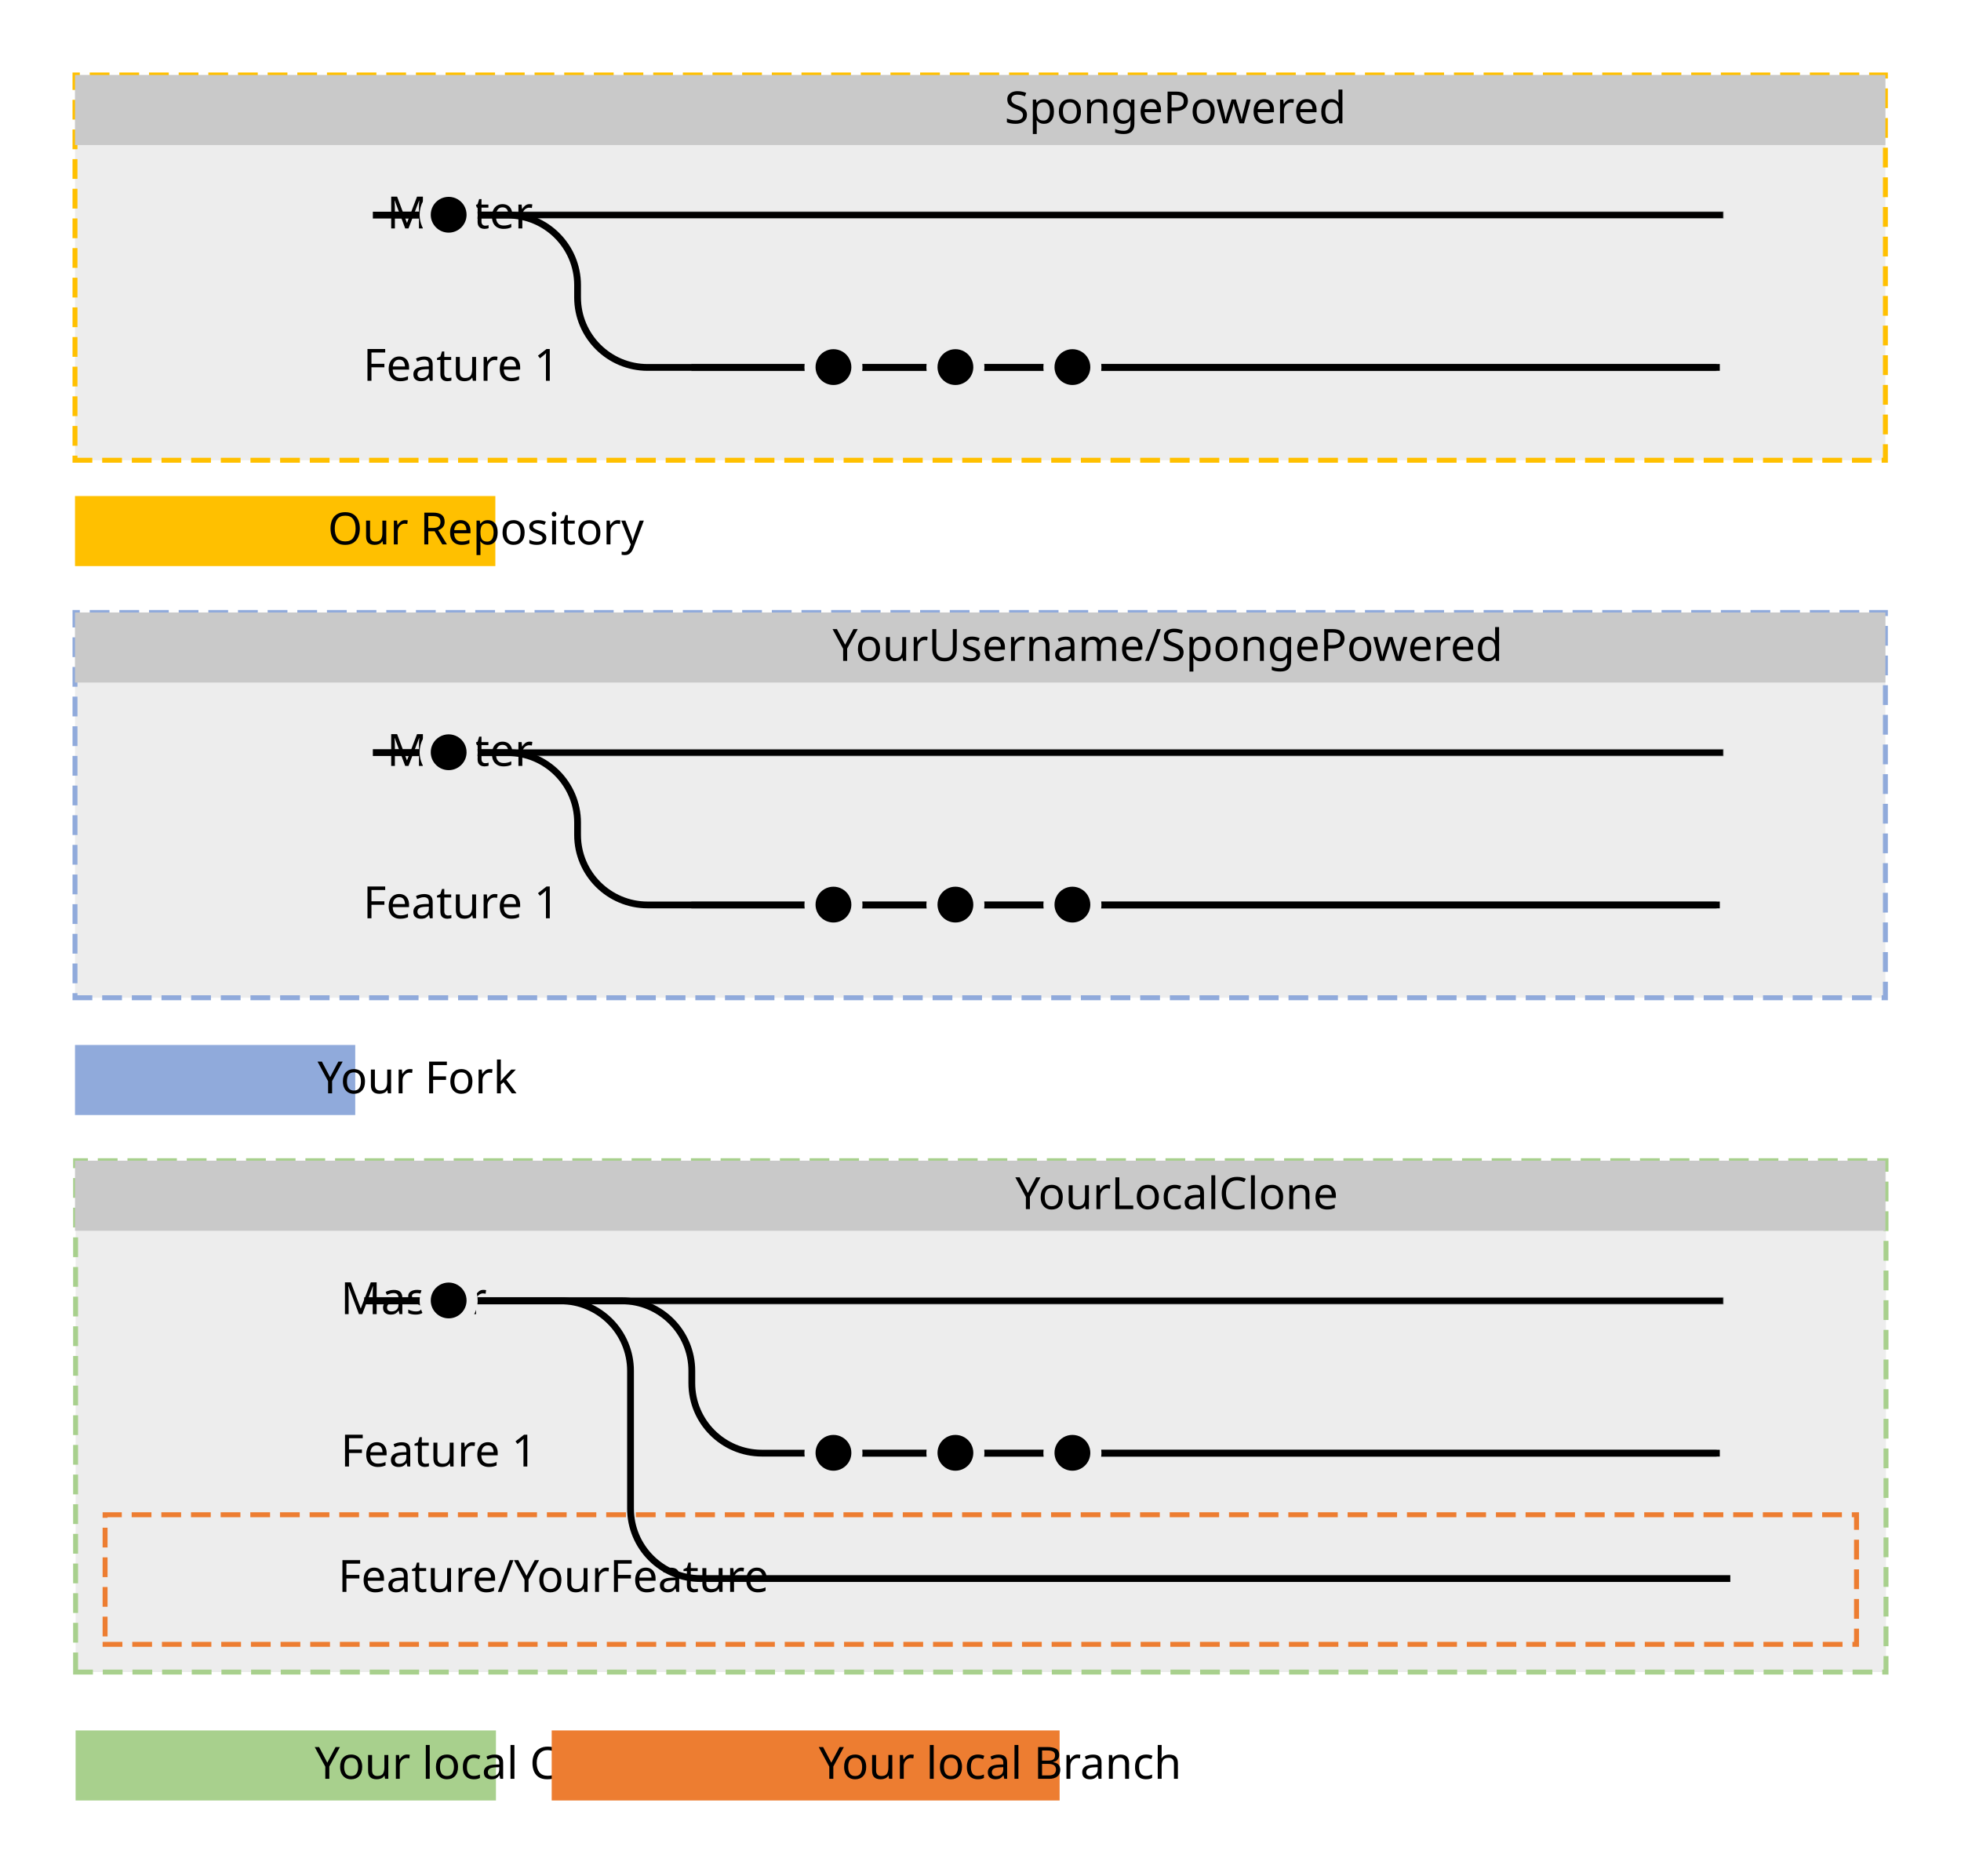
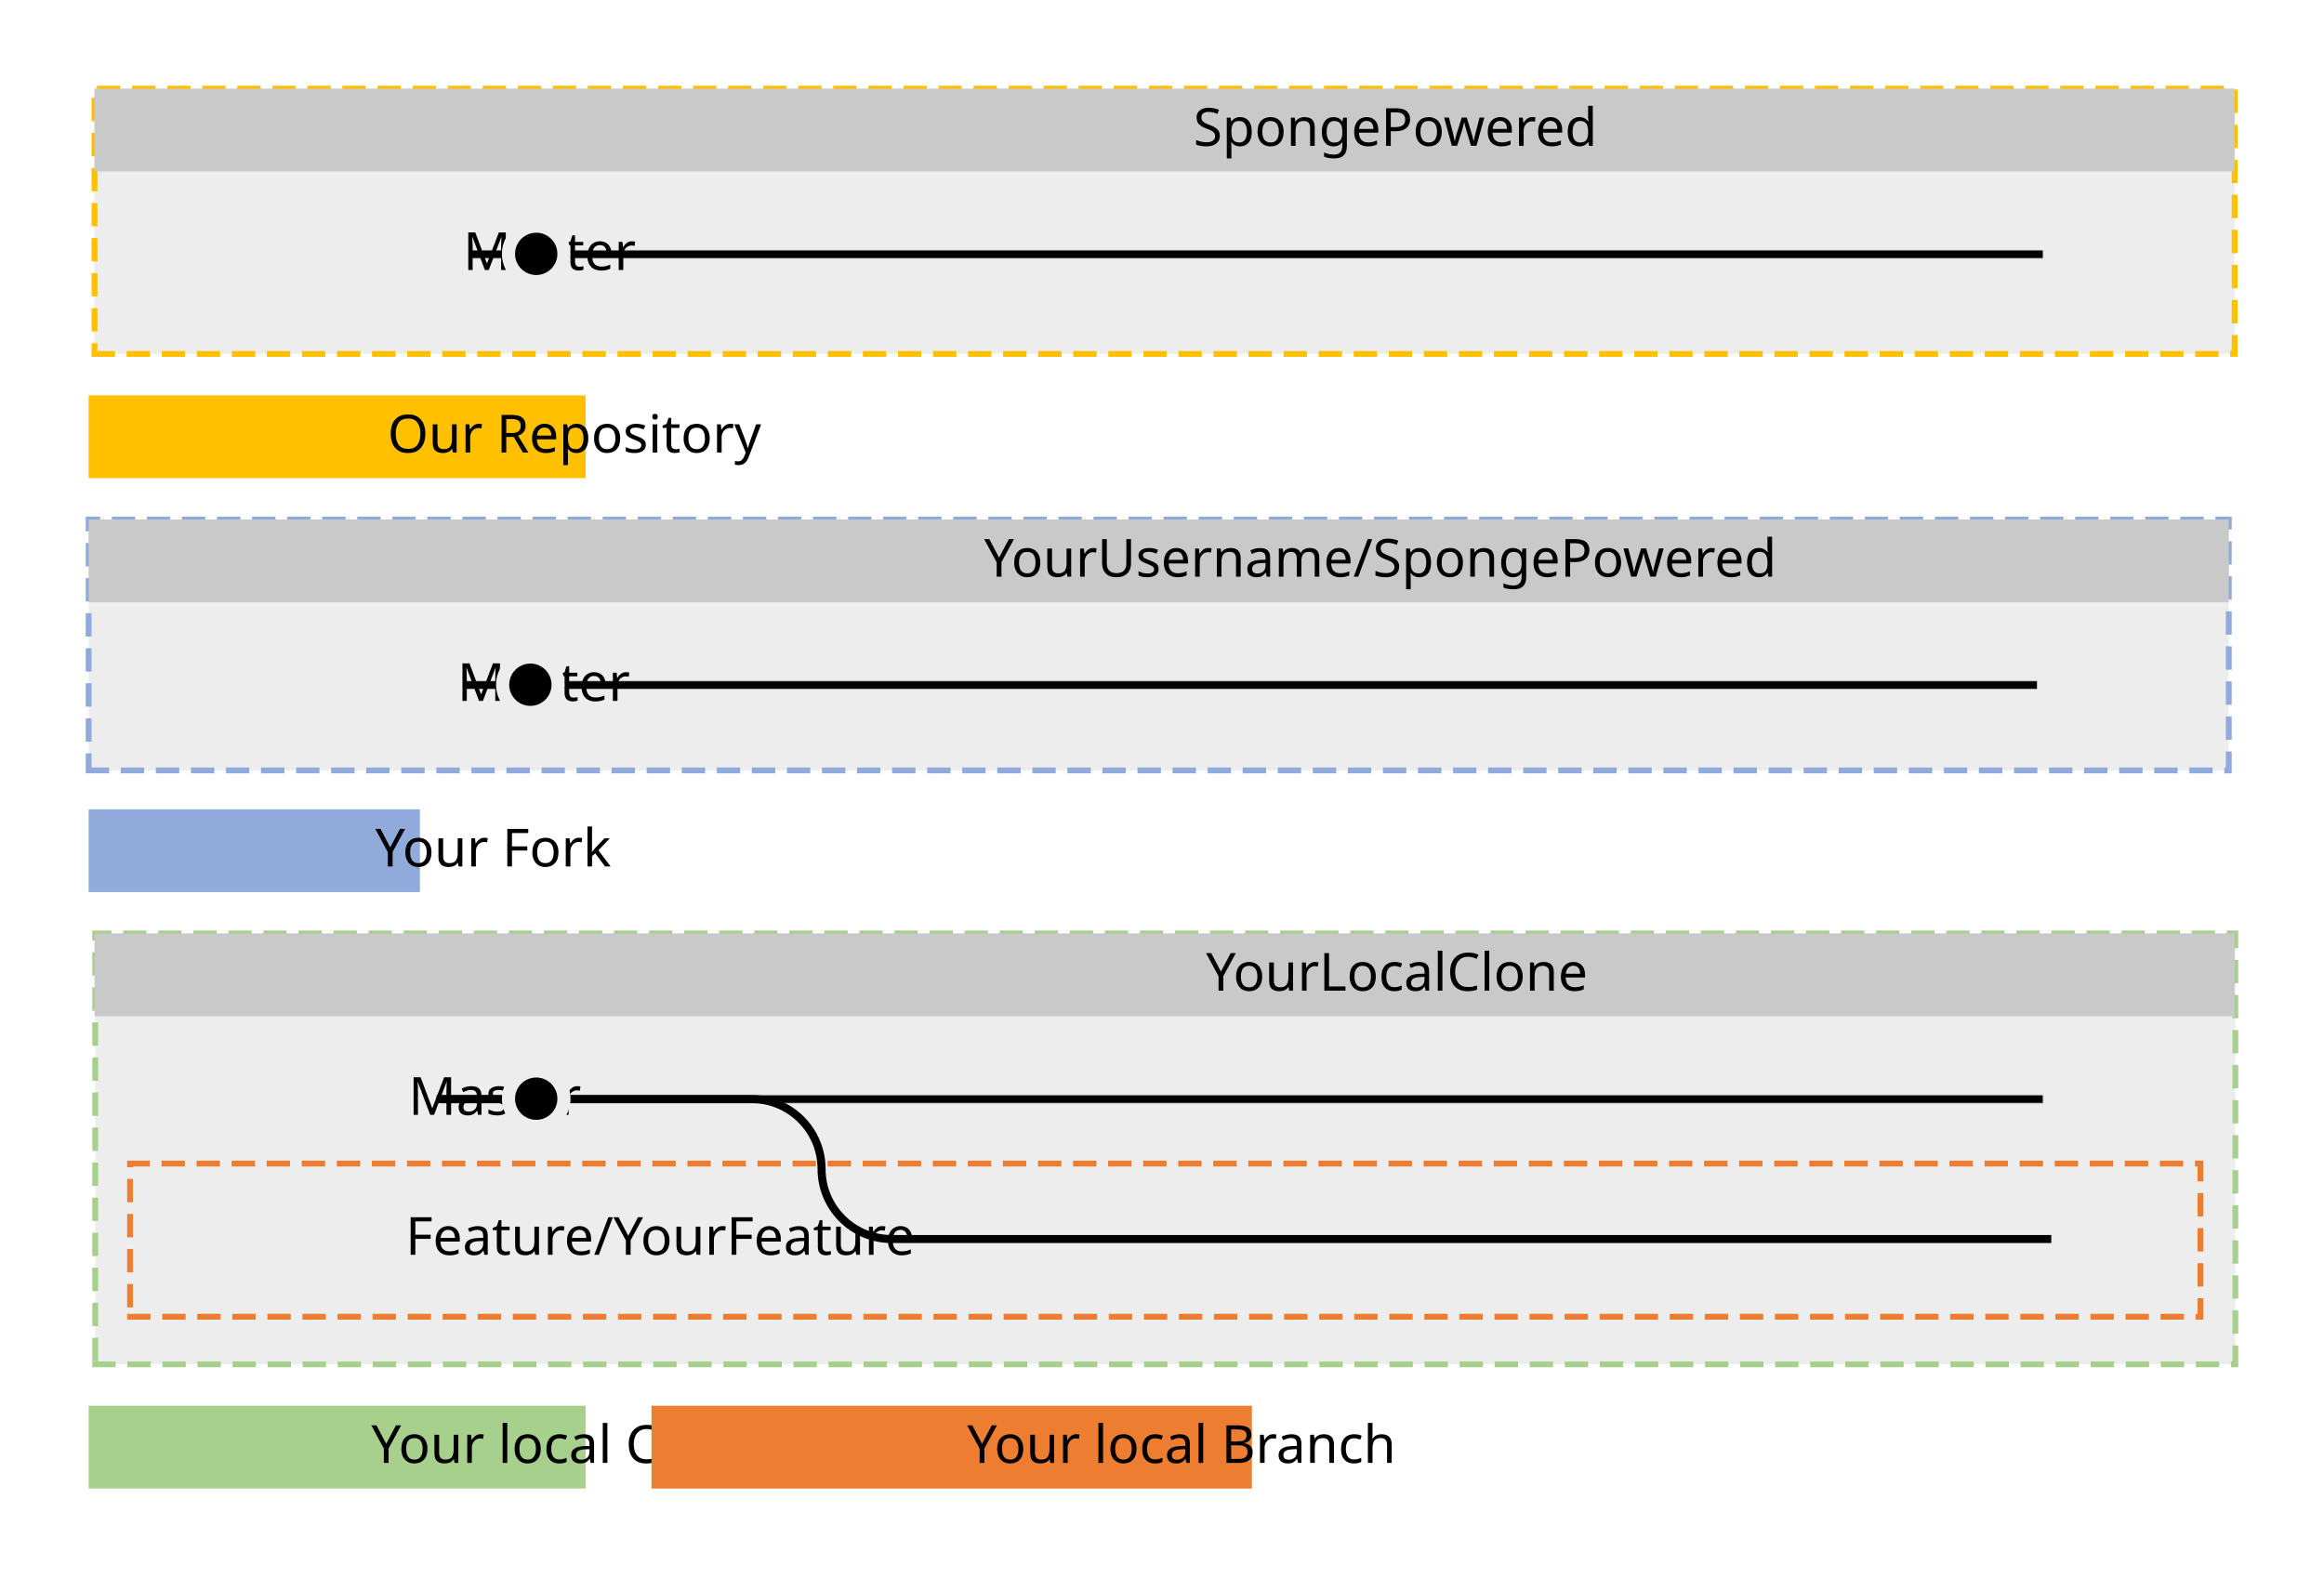
- <svg xmlns="http://www.w3.org/2000/svg" xmlns:ns1="http://schemas.microsoft.com/visio/2003/SVGExtensions/" width="11.02in" height="10.541in" viewBox="0 0 793.458 758.969" xml:space="preserve" color-interpolation-filters="sRGB" class="st16">
+ <svg xmlns="http://www.w3.org/2000/svg" xmlns:ns1="http://schemas.microsoft.com/visio/2003/SVGExtensions/" width="11.048in" height="7.5in" viewBox="0 0 795.458 539.985" xml:space="preserve" color-interpolation-filters="sRGB" class="st16">
  <ns1:documentProperties ns1:langID="1031" ns1:metric="true" ns1:viewMarkup="false">
    <ns1:userDefs>
      <ns1:ud ns1:nameU="msvNoAutoConnect" ns1:val="VT0(0):26" />
      <ns1:ud ns1:nameU="visV14CFF" ns1:prompt="" ns1:val="VT0(1):26" />
      <ns1:ud ns1:nameU="visFlowchartType" ns1:prompt="" ns1:val="VT4(CrossFunctional)" />
    </ns1:userDefs>
  </ns1:documentProperties>
  <style type="text/css">
	
		.st1 {fill:#000000;stroke:#c7c8c8;stroke-width:0.25}
		.st2 {fill:#ededed;stroke:#90aadb;stroke-dasharray:6,6;stroke-width:2}
		.st3 {fill:#ededed;stroke:none;stroke-width:0.25}
		.st4 {fill:#000000;font-family:Montserrat;font-size:1.5em}
		.st5 {fill:none;stroke:none;stroke-width:2}
		.st6 {fill:#c9c9c9;stroke:none;stroke-width:0.25}
		.st7 {fill:#ededed;stroke:#a8d08d;stroke-dasharray:6,6;stroke-width:2}
- 		.st8 {stroke:#000000;stroke-width:2.75}
- 		.st9 {fill:#90aadb;stroke:none;stroke-width:2}
- 		.st10 {fill:#a8d08d;stroke:none;stroke-width:2}
- 		.st11 {fill:#ededed;stroke:#ffc000;stroke-dasharray:6,6;stroke-width:2}
- 		.st12 {fill:#ffc000;stroke:none;stroke-width:2}
- 		.st13 {fill:#000000;stroke:#ededed;stroke-width:4.5}
- 		.st14 {fill:#ed7d31;stroke:none;stroke-width:2}
+ 		.st8 {fill:#90aadb;stroke:none;stroke-width:2}
+ 		.st9 {fill:#a8d08d;stroke:none;stroke-width:2}
+ 		.st10 {fill:#ededed;stroke:#ffc000;stroke-dasharray:6,6;stroke-width:2}
+ 		.st11 {fill:#ffc000;stroke:none;stroke-width:2}
+ 		.st12 {fill:#000000;stroke:#ededed;stroke-width:4.5}
+ 		.st13 {fill:#ed7d31;stroke:none;stroke-width:2}
+ 		.st14 {stroke:#000000;stroke-width:2.75}
		.st15 {fill:none;stroke:#ed7d31;stroke-dasharray:6,6;stroke-width:2}
		.st16 {fill:none;fill-rule:evenodd;font-size:12px;overflow:visible;stroke-linecap:square;stroke-miterlimit:3}
	
	</style>
  <g ns1:mID="0" ns1:index="1" ns1:groupContext="foregroundPage">
    <ns1:userDefs>
      <ns1:ud ns1:nameU="msvThemeOrder" ns1:val="VT0(0):26" />
    </ns1:userDefs>
    <ns1:pageProperties ns1:drawingScale="0.0393701" ns1:pageScale="0.0393701" ns1:drawingUnits="24" ns1:shadowOffsetX="8.50394" ns1:shadowOffsetY="-8.50394" />
    <ns1:layer ns1:name="Verbinder" ns1:index="0" />
-     <g id="shape131-1" ns1:mID="131" ns1:groupContext="shape" transform="translate(340.157,-118.74)">
-       <ns1:userDefs>
-         <ns1:ud ns1:nameU="visVersion" ns1:val="VT0(15):26" />
-       </ns1:userDefs>
-       <rect x="0" y="756.134" width="358.583" height="2.835" class="st1" />
-     </g>
-     <g id="shape25-3" ns1:mID="25" ns1:groupContext="shape" transform="translate(30.3465,-355.197)">
-       <ns1:userDefs>
-         <ns1:ud ns1:nameU="visVersion" ns1:val="VT0(15):26" />
-       </ns1:userDefs>
-       <path d="M0 758.97 L732.52 758.97 L732.52 603.06 L0 603.06 L0 758.97 Z" class="st2" />
-     </g>
-     <g id="group37-5" transform="translate(272.709,-444.914)" ns1:mID="37" ns1:groupContext="group">
+     <g id="shape131-1" ns1:mID="131" ns1:groupContext="shape" transform="translate(342.157,-114.362)">
+       <ns1:userDefs>
+         <ns1:ud ns1:nameU="visVersion" ns1:val="VT0(15):26" />
+       </ns1:userDefs>
+       <rect x="0" y="537.15" width="358.583" height="2.835" class="st1" />
+     </g>
+     <g id="shape25-3" ns1:mID="25" ns1:groupContext="shape" transform="translate(30.3465,-276.213)">
+       <ns1:userDefs>
+         <ns1:ud ns1:nameU="visVersion" ns1:val="VT0(15):26" />
+       </ns1:userDefs>
+       <path d="M0 539.98 L732.52 539.98 L732.52 454.08 L0 454.08 L0 539.98 Z" class="st2" />
+     </g>
+     <g id="group37-5" transform="translate(272.709,-295.929)" ns1:mID="37" ns1:groupContext="group">
			</g>
-     <g id="shape23-6" ns1:mID="23" ns1:groupContext="shape" transform="translate(159.323,-452.992)">
-       <ns1:userDefs>
-         <ns1:ud ns1:nameU="visVersion" ns1:val="VT0(15):26" />
-       </ns1:userDefs>
-       <rect x="0" y="756.134" width="538" height="2.835" class="st1" />
-     </g>
-     <g id="shape42-8" ns1:mID="42" ns1:groupContext="shape" transform="translate(53.0236,-444.914)">
-       <ns1:userDefs>
-         <ns1:ud ns1:nameU="visVersion" ns1:val="VT0(15):26" />
-       </ns1:userDefs>
-       <ns1:textBlock ns1:margins="rect(4,4,4,4)" ns1:tabSpace="42.5197" />
-       <ns1:textRect cx="49.606" cy="749.473" width="99.22" height="18.992" />
-       <rect x="0" y="739.977" width="99.213" height="18.992" class="st3" />
-       <text x="19.28" y="754.87" class="st4" ns1:langID="1031">
+     <g id="shape23-6" ns1:mID="23" ns1:groupContext="shape" transform="translate(159.323,-304.008)">
+       <ns1:userDefs>
+         <ns1:ud ns1:nameU="visVersion" ns1:val="VT0(15):26" />
+       </ns1:userDefs>
+       <rect x="0" y="537.15" width="538" height="2.835" class="st1" />
+     </g>
+     <g id="shape42-8" ns1:mID="42" ns1:groupContext="shape" transform="translate(53.0236,-295.929)">
+       <ns1:userDefs>
+         <ns1:ud ns1:nameU="visVersion" ns1:val="VT0(15):26" />
+       </ns1:userDefs>
+       <ns1:textBlock ns1:margins="rect(4,4,4,4)" ns1:tabSpace="42.5197" />
+       <ns1:textRect cx="49.606" cy="530.489" width="99.22" height="18.992" />
+       <rect x="0" y="520.993" width="99.213" height="18.992" class="st3" />
+       <text x="19.28" y="535.89" class="st4" ns1:langID="1031">
        <ns1:paragraph ns1:horizAlign="1" />
        <ns1:tabList />Master</text>
    </g>
-     <g id="shape52-11" ns1:mID="52" ns1:groupContext="shape" transform="translate(54.4409,-431.024)">
-       <rect x="0" y="712.197" width="676.898" height="46.772" class="st5" />
-     </g>
-     <g id="shape36-13" ns1:mID="36" ns1:groupContext="shape" transform="translate(30.3465,-482.756)">
+     <g id="shape52-11" ns1:mID="52" ns1:groupContext="shape" transform="translate(54.4409,-282.04)">
+       <rect x="0" y="493.213" width="676.898" height="46.772" class="st5" />
+     </g>
+     <g id="shape36-13" ns1:mID="36" ns1:groupContext="shape" transform="translate(30.3465,-333.772)">
      <ns1:textBlock ns1:margins="rect(2,2,2,2)" ns1:tabSpace="42.5197" />
-       <ns1:textRect cx="366.261" cy="744.796" width="732.53" height="28.346" />
-       <rect x="0" y="730.622" width="732.522" height="28.346" class="st6" />
-       <text x="222.29" y="750.2" class="st4" ns1:langID="1031">
+       <ns1:textRect cx="366.261" cy="525.811" width="732.53" height="28.346" />
+       <rect x="0" y="511.638" width="732.522" height="28.346" class="st6" />
+       <text x="222.29" y="531.21" class="st4" ns1:langID="1031">
        <ns1:paragraph ns1:horizAlign="1" />
        <ns1:tabList />YourUsername/SpongePowered</text>
    </g>
-     <g id="shape60-16" ns1:mID="60" ns1:groupContext="shape" transform="translate(279.795,-391.339)">
-       <ns1:userDefs>
-         <ns1:ud ns1:nameU="visVersion" ns1:val="VT0(15):26" />
-       </ns1:userDefs>
-       <rect x="0" y="756.134" width="414.693" height="2.835" class="st1" />
-     </g>
-     <g id="shape65-18" ns1:mID="65" ns1:groupContext="shape" transform="translate(53.0236,-383.26)">
-       <ns1:userDefs>
-         <ns1:ud ns1:nameU="visVersion" ns1:val="VT0(15):26" />
-       </ns1:userDefs>
-       <ns1:textBlock ns1:margins="rect(4,4,4,4)" ns1:tabSpace="42.5197" />
-       <ns1:textRect cx="49.606" cy="749.473" width="99.22" height="18.992" />
-       <rect x="0" y="739.977" width="99.213" height="18.992" class="st3" />
-       <text x="9.68" y="754.87" class="st4" ns1:langID="1031">
-         <ns1:paragraph ns1:horizAlign="1" />
-         <ns1:tabList />Feature 1</text>
-     </g>
-     <g id="shape66-21" ns1:mID="66" ns1:groupContext="shape" transform="translate(54.4409,-369.37)">
-       <rect x="0" y="712.197" width="676.898" height="46.772" class="st5" />
-     </g>
-     <g id="shape74-23" ns1:mID="74" ns1:groupContext="shape" transform="translate(30.5892,-82.315)">
-       <ns1:userDefs>
-         <ns1:ud ns1:nameU="visVersion" ns1:val="VT0(15):26" />
-       </ns1:userDefs>
-       <path d="M0 758.97 L732.52 758.97 L732.52 552.03 L0 552.03 L0 758.97 Z" class="st7" />
-     </g>
-     <g id="group75-25" transform="translate(272.709,-223.063)" ns1:mID="75" ns1:groupContext="group">
+     <g id="shape66-16" ns1:mID="66" ns1:groupContext="shape" transform="translate(56.4409,-150.386)">
+       <rect x="0" y="493.213" width="676.898" height="46.772" class="st5" />
+     </g>
+     <g id="shape74-18" ns1:mID="74" ns1:groupContext="shape" transform="translate(32.5892,-72.8661)">
+       <ns1:userDefs>
+         <ns1:ud ns1:nameU="visVersion" ns1:val="VT0(15):26" />
+       </ns1:userDefs>
+       <path d="M0 539.98 L732.52 539.98 L732.52 392.46 L0 392.46 L0 539.98 Z" class="st7" />
+     </g>
+     <g id="group75-20" transform="translate(274.709,-154.197)" ns1:mID="75" ns1:groupContext="group">
			</g>
-     <g id="shape76-26" ns1:mID="76" ns1:groupContext="shape" transform="translate(148.819,-231.142)">
-       <ns1:userDefs>
-         <ns1:ud ns1:nameU="visVersion" ns1:val="VT0(15):26" />
-       </ns1:userDefs>
-       <rect x="0" y="756.134" width="548.504" height="2.835" class="st1" />
-     </g>
-     <g id="shape80-28" ns1:mID="80" ns1:groupContext="shape" transform="translate(42.5197,-223.063)">
-       <ns1:userDefs>
-         <ns1:ud ns1:nameU="visVersion" ns1:val="VT0(15):26" />
-       </ns1:userDefs>
-       <ns1:textBlock ns1:margins="rect(4,4,4,4)" ns1:tabSpace="42.5197" />
-       <ns1:textRect cx="41.398" cy="749.473" width="82.8" height="18.992" />
-       <rect x="0" y="739.977" width="82.797" height="18.992" class="st3" />
-       <text x="11.07" y="754.87" class="st4" ns1:langID="1031">
+     <g id="shape76-21" ns1:mID="76" ns1:groupContext="shape" transform="translate(150.819,-162.276)">
+       <ns1:userDefs>
+         <ns1:ud ns1:nameU="visVersion" ns1:val="VT0(15):26" />
+       </ns1:userDefs>
+       <rect x="0" y="537.15" width="548.504" height="2.835" class="st1" />
+     </g>
+     <g id="shape80-23" ns1:mID="80" ns1:groupContext="shape" transform="translate(44.5197,-154.197)">
+       <ns1:userDefs>
+         <ns1:ud ns1:nameU="visVersion" ns1:val="VT0(15):26" />
+       </ns1:userDefs>
+       <ns1:textBlock ns1:margins="rect(4,4,4,4)" ns1:tabSpace="42.5197" />
+       <ns1:textRect cx="41.398" cy="530.489" width="82.8" height="18.992" />
+       <rect x="0" y="520.993" width="82.797" height="18.992" class="st3" />
+       <text x="11.07" y="535.89" class="st4" ns1:langID="1031">
        <ns1:paragraph ns1:horizAlign="1" />
        <ns1:tabList />Master</text>
    </g>
-     <g id="shape81-31" ns1:mID="81" ns1:groupContext="shape" transform="translate(54.4409,-209.173)">
-       <rect x="0" y="712.197" width="676.898" height="46.772" class="st5" />
-     </g>
-     <g id="shape82-33" ns1:mID="82" ns1:groupContext="shape" transform="translate(30.3465,-260.906)">
+     <g id="shape81-26" ns1:mID="81" ns1:groupContext="shape" transform="translate(56.4409,-140.307)">
+       <rect x="0" y="493.213" width="676.898" height="46.772" class="st5" />
+     </g>
+     <g id="shape82-28" ns1:mID="82" ns1:groupContext="shape" transform="translate(32.3465,-192.04)">
      <ns1:textBlock ns1:margins="rect(2,2,2,2)" ns1:tabSpace="42.5197" />
-       <ns1:textRect cx="366.261" cy="744.796" width="732.53" height="28.346" />
-       <rect x="0" y="730.622" width="732.522" height="28.346" class="st6" />
-       <text x="296.23" y="750.2" class="st4" ns1:langID="1031">
+       <ns1:textRect cx="366.261" cy="525.811" width="732.53" height="28.346" />
+       <rect x="0" y="511.638" width="732.522" height="28.346" class="st6" />
+       <text x="296.23" y="531.21" class="st4" ns1:langID="1031">
        <ns1:paragraph ns1:horizAlign="1" />
        <ns1:tabList />YourLocalClone</text>
    </g>
-     <g id="shape83-36" ns1:mID="83" ns1:groupContext="shape" transform="translate(327.736,-169.488)">
-       <ns1:userDefs>
-         <ns1:ud ns1:nameU="visVersion" ns1:val="VT0(15):26" />
-       </ns1:userDefs>
-       <rect x="0" y="756.134" width="366.752" height="2.835" class="st1" />
-     </g>
-     <g id="shape87-38" ns1:mID="87" ns1:groupContext="shape" transform="translate(43.937,-161.41)">
-       <ns1:userDefs>
-         <ns1:ud ns1:nameU="visVersion" ns1:val="VT0(15):26" />
-       </ns1:userDefs>
-       <ns1:textBlock ns1:margins="rect(4,4,4,4)" ns1:tabSpace="42.5197" />
-       <ns1:textRect cx="49.606" cy="749.473" width="99.22" height="18.992" />
-       <rect x="0" y="739.977" width="99.213" height="18.992" class="st3" />
-       <text x="9.68" y="754.87" class="st4" ns1:langID="1031">
-         <ns1:paragraph ns1:horizAlign="1" />
-         <ns1:tabList />Feature 1</text>
-     </g>
-     <g id="shape88-41" ns1:mID="88" ns1:groupContext="shape" transform="translate(54.4409,-147.52)">
-       <rect x="0" y="712.197" width="676.898" height="46.772" class="st5" />
-     </g>
-     <g id="shape89-43" ns1:mID="89" ns1:groupContext="shape" ns1:layerMember="0" transform="translate(148.819,-232.559)">
-       <path d="M0 758.97 L102.76 758.97 A28.346 28.346 0 0 1 131.1 787.32 L131.1 792.28 A28.346 28.346 -180 0 0 159.45        820.62 L545.67 820.62" class="st8" />
-     </g>
-     <g id="shape91-46" ns1:mID="91" ns1:groupContext="shape" transform="translate(30.3465,-307.739)">
-       <ns1:userDefs>
-         <ns1:ud ns1:nameU="visVersion" ns1:val="VT0(15):26" />
-       </ns1:userDefs>
-       <ns1:textBlock ns1:margins="rect(4,4,4,4)" ns1:tabSpace="42.5197" />
-       <ns1:textRect cx="56.693" cy="744.796" width="113.39" height="28.346" />
-       <rect x="0" y="730.622" width="113.386" height="28.346" class="st9" />
-       <text x="13.89" y="750.2" class="st4" ns1:langID="1031">
+     <g id="shape88-31" ns1:mID="88" ns1:groupContext="shape" transform="translate(56.4409,-78.6538)">
+       <rect x="0" y="493.213" width="676.898" height="46.772" class="st5" />
+     </g>
+     <g id="shape91-33" ns1:mID="91" ns1:groupContext="shape" transform="translate(30.3465,-234.559)">
+       <ns1:userDefs>
+         <ns1:ud ns1:nameU="visVersion" ns1:val="VT0(15):26" />
+       </ns1:userDefs>
+       <ns1:textBlock ns1:margins="rect(4,4,4,4)" ns1:tabSpace="42.5197" />
+       <ns1:textRect cx="56.693" cy="525.811" width="113.39" height="28.346" />
+       <rect x="0" y="511.638" width="113.386" height="28.346" class="st8" />
+       <text x="13.89" y="531.21" class="st4" ns1:langID="1031">
        <ns1:paragraph ns1:horizAlign="1" />
        <ns1:tabList />Your Fork</text>
    </g>
-     <g id="shape92-49" ns1:mID="92" ns1:groupContext="shape" transform="translate(30.5892,-30.3465)">
-       <ns1:userDefs>
-         <ns1:ud ns1:nameU="visVersion" ns1:val="VT0(15):26" />
-       </ns1:userDefs>
-       <ns1:textBlock ns1:margins="rect(4,4,4,4)" ns1:tabSpace="42.5197" />
-       <ns1:textRect cx="85.039" cy="744.796" width="170.08" height="28.346" />
-       <rect x="0" y="730.622" width="170.079" height="28.346" class="st10" />
-       <text x="12.52" y="750.2" class="st4" ns1:langID="1031">
+     <g id="shape92-36" ns1:mID="92" ns1:groupContext="shape" transform="translate(30.3465,-30.3465)">
+       <ns1:userDefs>
+         <ns1:ud ns1:nameU="visVersion" ns1:val="VT0(15):26" />
+       </ns1:userDefs>
+       <ns1:textBlock ns1:margins="rect(4,4,4,4)" ns1:tabSpace="42.5197" />
+       <ns1:textRect cx="85.039" cy="525.811" width="170.08" height="28.346" />
+       <rect x="0" y="511.638" width="170.079" height="28.346" class="st9" />
+       <text x="12.52" y="531.21" class="st4" ns1:langID="1031">
        <ns1:paragraph ns1:horizAlign="1" />
        <ns1:tabList />Your local Clone</text>
    </g>
-     <g id="shape97-52" ns1:mID="97" ns1:groupContext="shape" transform="translate(30.3465,-572.717)">
-       <ns1:userDefs>
-         <ns1:ud ns1:nameU="visVersion" ns1:val="VT0(15):26" />
-       </ns1:userDefs>
-       <path d="M0 758.97 L732.52 758.97 L732.52 603.06 L0 603.06 L0 758.97 Z" class="st11" />
-     </g>
-     <g id="group98-54" transform="translate(272.709,-662.433)" ns1:mID="98" ns1:groupContext="group">
+     <g id="shape97-39" ns1:mID="97" ns1:groupContext="shape" transform="translate(32.3465,-418.811)">
+       <ns1:userDefs>
+         <ns1:ud ns1:nameU="visVersion" ns1:val="VT0(15):26" />
+       </ns1:userDefs>
+       <path d="M0 539.98 L732.52 539.98 L732.52 449.16 L0 449.16 L0 539.98 Z" class="st10" />
+     </g>
+     <g id="group98-41" transform="translate(274.709,-443.449)" ns1:mID="98" ns1:groupContext="group">
			</g>
-     <g id="shape99-55" ns1:mID="99" ns1:groupContext="shape" transform="translate(159.323,-670.512)">
-       <ns1:userDefs>
-         <ns1:ud ns1:nameU="visVersion" ns1:val="VT0(15):26" />
-       </ns1:userDefs>
-       <rect x="0" y="756.134" width="538" height="2.835" class="st1" />
-     </g>
-     <g id="shape103-57" ns1:mID="103" ns1:groupContext="shape" transform="translate(53.0236,-662.433)">
-       <ns1:userDefs>
-         <ns1:ud ns1:nameU="visVersion" ns1:val="VT0(15):26" />
-       </ns1:userDefs>
-       <ns1:textBlock ns1:margins="rect(4,4,4,4)" ns1:tabSpace="42.5197" />
-       <ns1:textRect cx="49.606" cy="749.473" width="99.22" height="18.992" />
-       <rect x="0" y="739.977" width="99.213" height="18.992" class="st3" />
-       <text x="19.28" y="754.87" class="st4" ns1:langID="1031">
+     <g id="shape99-42" ns1:mID="99" ns1:groupContext="shape" transform="translate(161.323,-451.528)">
+       <ns1:userDefs>
+         <ns1:ud ns1:nameU="visVersion" ns1:val="VT0(15):26" />
+       </ns1:userDefs>
+       <rect x="0" y="537.15" width="538" height="2.835" class="st1" />
+     </g>
+     <g id="shape103-44" ns1:mID="103" ns1:groupContext="shape" transform="translate(55.0236,-443.449)">
+       <ns1:userDefs>
+         <ns1:ud ns1:nameU="visVersion" ns1:val="VT0(15):26" />
+       </ns1:userDefs>
+       <ns1:textBlock ns1:margins="rect(4,4,4,4)" ns1:tabSpace="42.5197" />
+       <ns1:textRect cx="49.606" cy="530.489" width="99.22" height="18.992" />
+       <rect x="0" y="520.993" width="99.213" height="18.992" class="st3" />
+       <text x="19.28" y="535.89" class="st4" ns1:langID="1031">
        <ns1:paragraph ns1:horizAlign="1" />
        <ns1:tabList />Master</text>
    </g>
-     <g id="shape104-60" ns1:mID="104" ns1:groupContext="shape" transform="translate(54.4409,-648.544)">
-       <rect x="0" y="712.197" width="676.898" height="46.772" class="st5" />
-     </g>
-     <g id="shape105-62" ns1:mID="105" ns1:groupContext="shape" transform="translate(30.3465,-700.276)">
+     <g id="shape104-47" ns1:mID="104" ns1:groupContext="shape" transform="translate(56.4409,-429.559)">
+       <rect x="0" y="493.213" width="676.898" height="46.772" class="st5" />
+     </g>
+     <g id="shape105-49" ns1:mID="105" ns1:groupContext="shape" transform="translate(32.3465,-481.292)">
      <ns1:textBlock ns1:margins="rect(2,2,2,2)" ns1:tabSpace="42.5197" />
-       <ns1:textRect cx="366.261" cy="744.796" width="732.53" height="28.346" />
-       <rect x="0" y="730.622" width="732.522" height="28.346" class="st6" />
-       <text x="291.91" y="750.2" class="st4" ns1:langID="1031">
+       <ns1:textRect cx="366.261" cy="525.811" width="732.53" height="28.346" />
+       <rect x="0" y="511.638" width="732.522" height="28.346" class="st6" />
+       <text x="291.91" y="531.21" class="st4" ns1:langID="1031">
        <ns1:paragraph ns1:horizAlign="1" />
        <ns1:tabList />SpongePowered</text>
    </g>
-     <g id="shape106-65" ns1:mID="106" ns1:groupContext="shape" transform="translate(279.795,-608.858)">
-       <ns1:userDefs>
-         <ns1:ud ns1:nameU="visVersion" ns1:val="VT0(15):26" />
-       </ns1:userDefs>
-       <rect x="0" y="756.134" width="414.693" height="2.835" class="st1" />
-     </g>
-     <g id="shape110-67" ns1:mID="110" ns1:groupContext="shape" transform="translate(53.0236,-600.78)">
-       <ns1:userDefs>
-         <ns1:ud ns1:nameU="visVersion" ns1:val="VT0(15):26" />
-       </ns1:userDefs>
-       <ns1:textBlock ns1:margins="rect(4,4,4,4)" ns1:tabSpace="42.5197" />
-       <ns1:textRect cx="49.606" cy="749.473" width="99.22" height="18.992" />
-       <rect x="0" y="739.977" width="99.213" height="18.992" class="st3" />
-       <text x="9.68" y="754.87" class="st4" ns1:langID="1031">
-         <ns1:paragraph ns1:horizAlign="1" />
-         <ns1:tabList />Feature 1</text>
-     </g>
-     <g id="shape111-70" ns1:mID="111" ns1:groupContext="shape" transform="translate(54.4409,-586.89)">
-       <rect x="0" y="712.197" width="676.898" height="46.772" class="st5" />
-     </g>
-     <g id="shape112-72" ns1:mID="112" ns1:groupContext="shape" ns1:layerMember="0" transform="translate(152.236,-671.929)">
-       <path d="M0 758.97 L53.12 758.97 A28.346 28.346 0 0 1 81.46 787.32 L81.46 792.28 A28.346 28.346 -180 0 0 109.81 820.62        L542.25 820.62" class="st8" />
-     </g>
-     <g id="shape115-75" ns1:mID="115" ns1:groupContext="shape" transform="translate(30.3465,-529.885)">
-       <ns1:userDefs>
-         <ns1:ud ns1:nameU="visVersion" ns1:val="VT0(15):26" />
-       </ns1:userDefs>
-       <ns1:textBlock ns1:margins="rect(4,4,4,4)" ns1:tabSpace="42.5197" />
-       <ns1:textRect cx="85.039" cy="744.796" width="170.08" height="28.346" />
-       <rect x="0" y="730.622" width="170.079" height="28.346" class="st12" />
-       <text x="18.06" y="750.2" class="st4" ns1:langID="1031">
+     <g id="shape111-52" ns1:mID="111" ns1:groupContext="shape" transform="translate(56.4409,-367.906)">
+       <rect x="0" y="493.213" width="676.898" height="46.772" class="st5" />
+     </g>
+     <g id="shape115-54" ns1:mID="115" ns1:groupContext="shape" transform="translate(30.3465,-376.292)">
+       <ns1:userDefs>
+         <ns1:ud ns1:nameU="visVersion" ns1:val="VT0(15):26" />
+       </ns1:userDefs>
+       <ns1:textBlock ns1:margins="rect(4,4,4,4)" ns1:tabSpace="42.5197" />
+       <ns1:textRect cx="85.039" cy="525.811" width="170.08" height="28.346" />
+       <rect x="0" y="511.638" width="170.079" height="28.346" class="st11" />
+       <text x="18.06" y="531.21" class="st4" ns1:langID="1031">
        <ns1:paragraph ns1:horizAlign="1" />
        <ns1:tabList />Our Repository</text>
    </g>
-     <g id="shape84-78" ns1:mID="84" ns1:groupContext="shape" transform="translate(327.736,-161.41)">
-       <ns1:userDefs>
-         <ns1:ud ns1:nameU="visVersion" ns1:val="VT0(15):26" />
-       </ns1:userDefs>
-       <path d="M0 749.47 A9.496 9.496 0 1 1 18.99 749.47 A9.496 9.496 0 0 1 0 749.47 Z" class="st13" />
-     </g>
-     <g id="shape85-80" ns1:mID="85" ns1:groupContext="shape" transform="translate(377.083,-161.41)">
-       <ns1:userDefs>
-         <ns1:ud ns1:nameU="visVersion" ns1:val="VT0(15):26" />
-       </ns1:userDefs>
-       <path d="M0 749.47 A9.496 9.496 0 1 1 18.99 749.47 A9.496 9.496 0 0 1 0 749.47 Z" class="st13" />
-     </g>
-     <g id="shape86-82" ns1:mID="86" ns1:groupContext="shape" transform="translate(424.422,-161.41)">
-       <ns1:userDefs>
-         <ns1:ud ns1:nameU="visVersion" ns1:val="VT0(15):26" />
-       </ns1:userDefs>
-       <path d="M0 749.47 A9.496 9.496 0 1 1 18.99 749.47 A9.496 9.496 0 0 1 0 749.47 Z" class="st13" />
-     </g>
-     <g id="shape71-84" ns1:mID="71" ns1:groupContext="shape" ns1:layerMember="0" transform="translate(152.236,-454.41)">
-       <path d="M0 758.97 L53.12 758.97 A28.346 28.346 0 0 1 81.46 787.32 L81.46 792.28 A28.346 28.346 -180 0 0 109.81 820.62        L542.25 820.62" class="st8" />
-     </g>
-     <g id="shape64-87" ns1:mID="64" ns1:groupContext="shape" transform="translate(424.422,-383.26)">
-       <ns1:userDefs>
-         <ns1:ud ns1:nameU="visVersion" ns1:val="VT0(15):26" />
-       </ns1:userDefs>
-       <path d="M0 749.47 A9.496 9.496 0 1 1 18.99 749.47 A9.496 9.496 0 0 1 0 749.47 Z" class="st13" />
-     </g>
-     <g id="shape63-89" ns1:mID="63" ns1:groupContext="shape" transform="translate(377.083,-383.26)">
-       <ns1:userDefs>
-         <ns1:ud ns1:nameU="visVersion" ns1:val="VT0(15):26" />
-       </ns1:userDefs>
-       <path d="M0 749.47 A9.496 9.496 0 1 1 18.99 749.47 A9.496 9.496 0 0 1 0 749.47 Z" class="st13" />
-     </g>
-     <g id="shape62-91" ns1:mID="62" ns1:groupContext="shape" transform="translate(327.736,-383.26)">
-       <ns1:userDefs>
-         <ns1:ud ns1:nameU="visVersion" ns1:val="VT0(15):26" />
-       </ns1:userDefs>
-       <path d="M0 749.47 A9.496 9.496 0 1 1 18.99 749.47 A9.496 9.496 0 0 1 0 749.47 Z" class="st13" />
-     </g>
-     <g id="shape32-93" ns1:mID="32" ns1:groupContext="shape" transform="translate(172.042,-444.914)">
-       <ns1:userDefs>
-         <ns1:ud ns1:nameU="visVersion" ns1:val="VT0(15):26" />
-       </ns1:userDefs>
-       <path d="M0 749.47 A9.496 9.496 0 1 1 18.99 749.47 A9.496 9.496 0 0 1 0 749.47 Z" class="st13" />
-     </g>
-     <g id="shape107-95" ns1:mID="107" ns1:groupContext="shape" transform="translate(327.736,-600.78)">
-       <ns1:userDefs>
-         <ns1:ud ns1:nameU="visVersion" ns1:val="VT0(15):26" />
-       </ns1:userDefs>
-       <path d="M0 749.47 A9.496 9.496 0 1 1 18.99 749.47 A9.496 9.496 0 0 1 0 749.47 Z" class="st13" />
-     </g>
-     <g id="shape108-97" ns1:mID="108" ns1:groupContext="shape" transform="translate(377.083,-600.78)">
-       <ns1:userDefs>
-         <ns1:ud ns1:nameU="visVersion" ns1:val="VT0(15):26" />
-       </ns1:userDefs>
-       <path d="M0 749.47 A9.496 9.496 0 1 1 18.99 749.47 A9.496 9.496 0 0 1 0 749.47 Z" class="st13" />
-     </g>
-     <g id="shape109-99" ns1:mID="109" ns1:groupContext="shape" transform="translate(424.422,-600.78)">
-       <ns1:userDefs>
-         <ns1:ud ns1:nameU="visVersion" ns1:val="VT0(15):26" />
-       </ns1:userDefs>
-       <path d="M0 749.47 A9.496 9.496 0 1 1 18.99 749.47 A9.496 9.496 0 0 1 0 749.47 Z" class="st13" />
-     </g>
-     <g id="shape100-101" ns1:mID="100" ns1:groupContext="shape" transform="translate(172.042,-662.433)">
-       <ns1:userDefs>
-         <ns1:ud ns1:nameU="visVersion" ns1:val="VT0(15):26" />
-       </ns1:userDefs>
-       <path d="M0 749.47 A9.496 9.496 0 1 1 18.99 749.47 A9.496 9.496 0 0 1 0 749.47 Z" class="st13" />
-     </g>
-     <g id="shape116-103" ns1:mID="116" ns1:groupContext="shape" transform="translate(41.811,-110.661)">
-       <ns1:userDefs>
-         <ns1:ud ns1:nameU="visVersion" ns1:val="VT0(15):26" />
-       </ns1:userDefs>
-       <ns1:textBlock ns1:margins="rect(4,4,4,4)" ns1:tabSpace="42.5197" />
-       <ns1:textRect cx="102.756" cy="749.473" width="205.52" height="18.992" />
-       <rect x="0" y="739.977" width="205.512" height="18.992" class="st3" />
-       <text x="10.76" y="754.87" class="st4" ns1:langID="1031">
+     <g id="shape32-57" ns1:mID="32" ns1:groupContext="shape" transform="translate(172.042,-295.929)">
+       <ns1:userDefs>
+         <ns1:ud ns1:nameU="visVersion" ns1:val="VT0(15):26" />
+       </ns1:userDefs>
+       <path d="M0 530.49 A9.496 9.496 0 1 1 18.99 530.49 A9.496 9.496 0 0 1 0 530.49 Z" class="st12" />
+     </g>
+     <g id="shape100-59" ns1:mID="100" ns1:groupContext="shape" transform="translate(174.042,-443.449)">
+       <ns1:userDefs>
+         <ns1:ud ns1:nameU="visVersion" ns1:val="VT0(15):26" />
+       </ns1:userDefs>
+       <path d="M0 530.49 A9.496 9.496 0 1 1 18.99 530.49 A9.496 9.496 0 0 1 0 530.49 Z" class="st12" />
+     </g>
+     <g id="shape116-61" ns1:mID="116" ns1:groupContext="shape" transform="translate(43.811,-106.283)">
+       <ns1:userDefs>
+         <ns1:ud ns1:nameU="visVersion" ns1:val="VT0(15):26" />
+       </ns1:userDefs>
+       <ns1:textBlock ns1:margins="rect(4,4,4,4)" ns1:tabSpace="42.5197" />
+       <ns1:textRect cx="102.756" cy="530.489" width="205.52" height="18.992" />
+       <rect x="0" y="520.993" width="205.512" height="18.992" class="st3" />
+       <text x="10.76" y="535.89" class="st4" ns1:langID="1031">
        <ns1:paragraph ns1:horizAlign="1" />
        <ns1:tabList />Feature/YourFeature</text>
    </g>
-     <g id="shape124-106" ns1:mID="124" ns1:groupContext="shape" transform="translate(223.228,-30.3465)">
-       <ns1:userDefs>
-         <ns1:ud ns1:nameU="visVersion" ns1:val="VT0(15):26" />
-       </ns1:userDefs>
-       <ns1:textBlock ns1:margins="rect(4,4,4,4)" ns1:tabSpace="42.5197" />
-       <ns1:textRect cx="102.756" cy="744.796" width="205.52" height="28.346" />
-       <rect x="0" y="730.622" width="205.512" height="28.346" class="st14" />
-       <text x="23.81" y="750.2" class="st4" ns1:langID="1031">
+     <g id="shape124-64" ns1:mID="124" ns1:groupContext="shape" transform="translate(222.986,-30.3465)">
+       <ns1:userDefs>
+         <ns1:ud ns1:nameU="visVersion" ns1:val="VT0(15):26" />
+       </ns1:userDefs>
+       <ns1:textBlock ns1:margins="rect(4,4,4,4)" ns1:tabSpace="42.5197" />
+       <ns1:textRect cx="102.756" cy="525.811" width="205.52" height="28.346" />
+       <rect x="0" y="511.638" width="205.512" height="28.346" class="st13" />
+       <text x="23.81" y="531.21" class="st4" ns1:langID="1031">
        <ns1:paragraph ns1:horizAlign="1" />
        <ns1:tabList />Your local Branch</text>
    </g>
-     <g id="shape119-109" ns1:mID="119" ns1:groupContext="shape" ns1:layerMember="0" transform="translate(148.819,-232.559)">
-       <path d="M0 758.97 L77.95 758.97 A28.346 28.346 0 0 1 106.3 787.32 L106.3 843.02 A28.346 28.346 -180 0 0 134.65 871.37        L549.92 871.37" class="st8" />
-     </g>
-     <g id="shape77-112" ns1:mID="77" ns1:groupContext="shape" transform="translate(172.042,-223.063)">
-       <ns1:userDefs>
-         <ns1:ud ns1:nameU="visVersion" ns1:val="VT0(15):26" />
-       </ns1:userDefs>
-       <path d="M0 749.47 A9.496 9.496 0 1 1 18.99 749.47 A9.496 9.496 0 0 1 0 749.47 Z" class="st13" />
-     </g>
-     <g id="shape133-114" ns1:mID="133" ns1:groupContext="shape" transform="translate(42.5197,-93.5433)">
-       <ns1:userDefs>
-         <ns1:ud ns1:nameU="visVersion" ns1:val="VT0(15):26" />
-       </ns1:userDefs>
-       <path d="M0 758.97 L708.66 758.97 L708.66 706.53 L0 706.53 L0 758.97 Z" class="st15" />
+     <g id="shape119-67" ns1:mID="119" ns1:groupContext="shape" ns1:layerMember="0" transform="translate(150.819,-163.693)">
+       <path d="M0 539.98 L106.44 539.98 A23.957 23.957 0 0 1 130.39 563.94 L130.39 563.94 A23.957 23.957 -180 0 0 154.35        587.9 L549.92 587.9" class="st14" />
+     </g>
+     <g id="shape77-70" ns1:mID="77" ns1:groupContext="shape" transform="translate(174.042,-154.197)">
+       <ns1:userDefs>
+         <ns1:ud ns1:nameU="visVersion" ns1:val="VT0(15):26" />
+       </ns1:userDefs>
+       <path d="M0 530.49 A9.496 9.496 0 1 1 18.99 530.49 A9.496 9.496 0 0 1 0 530.49 Z" class="st12" />
+     </g>
+     <g id="shape133-72" ns1:mID="133" ns1:groupContext="shape" transform="translate(44.5197,-89.1654)">
+       <ns1:userDefs>
+         <ns1:ud ns1:nameU="visVersion" ns1:val="VT0(15):26" />
+       </ns1:userDefs>
+       <path d="M0 539.98 L708.66 539.98 L708.66 487.54 L0 487.54 L0 539.98 Z" class="st15" />
    </g>
  </g>
</svg>
